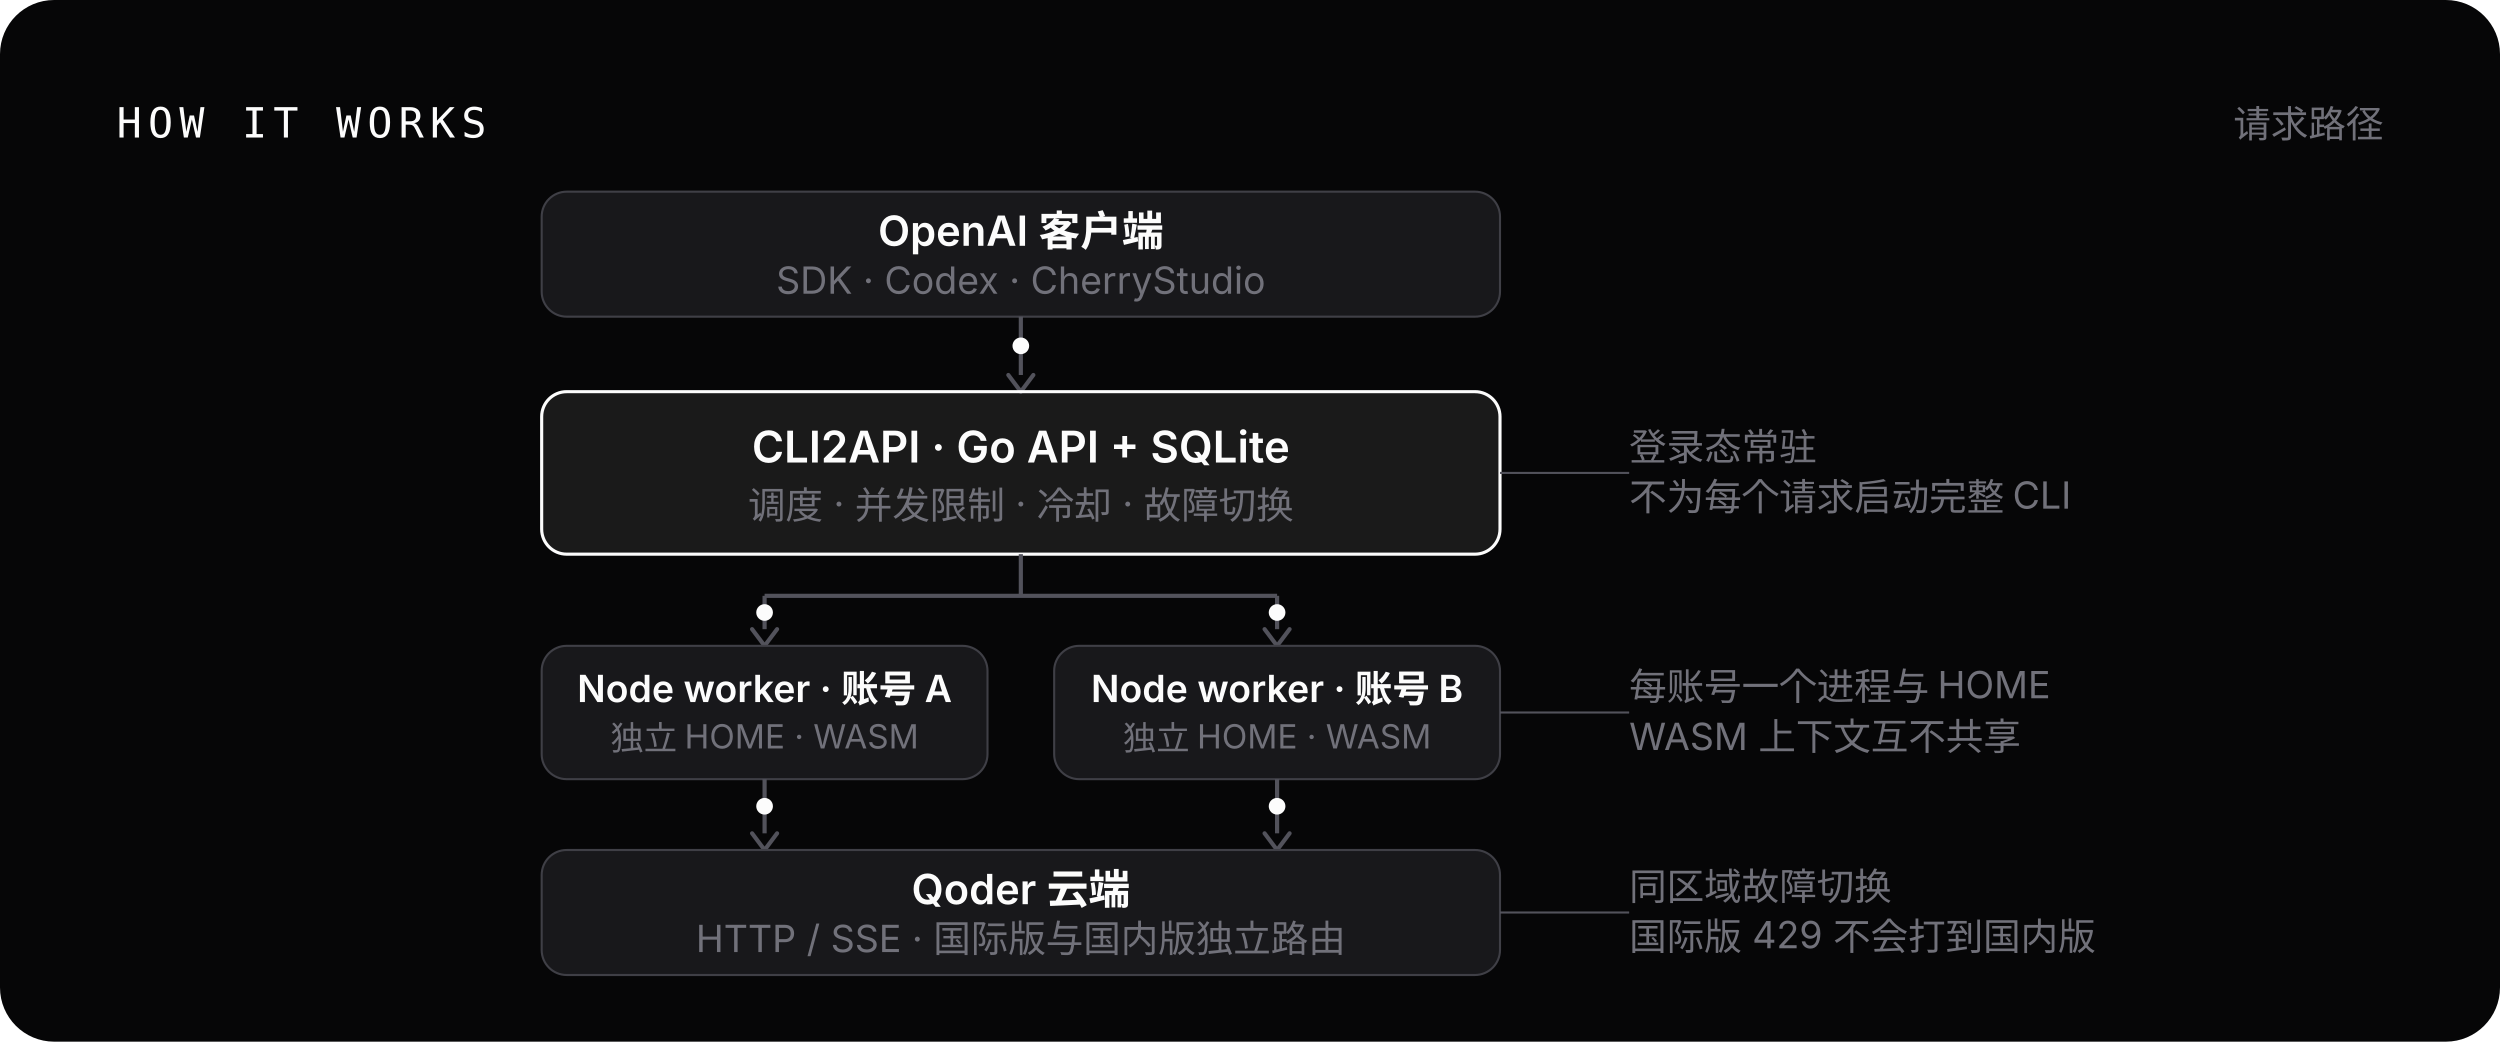
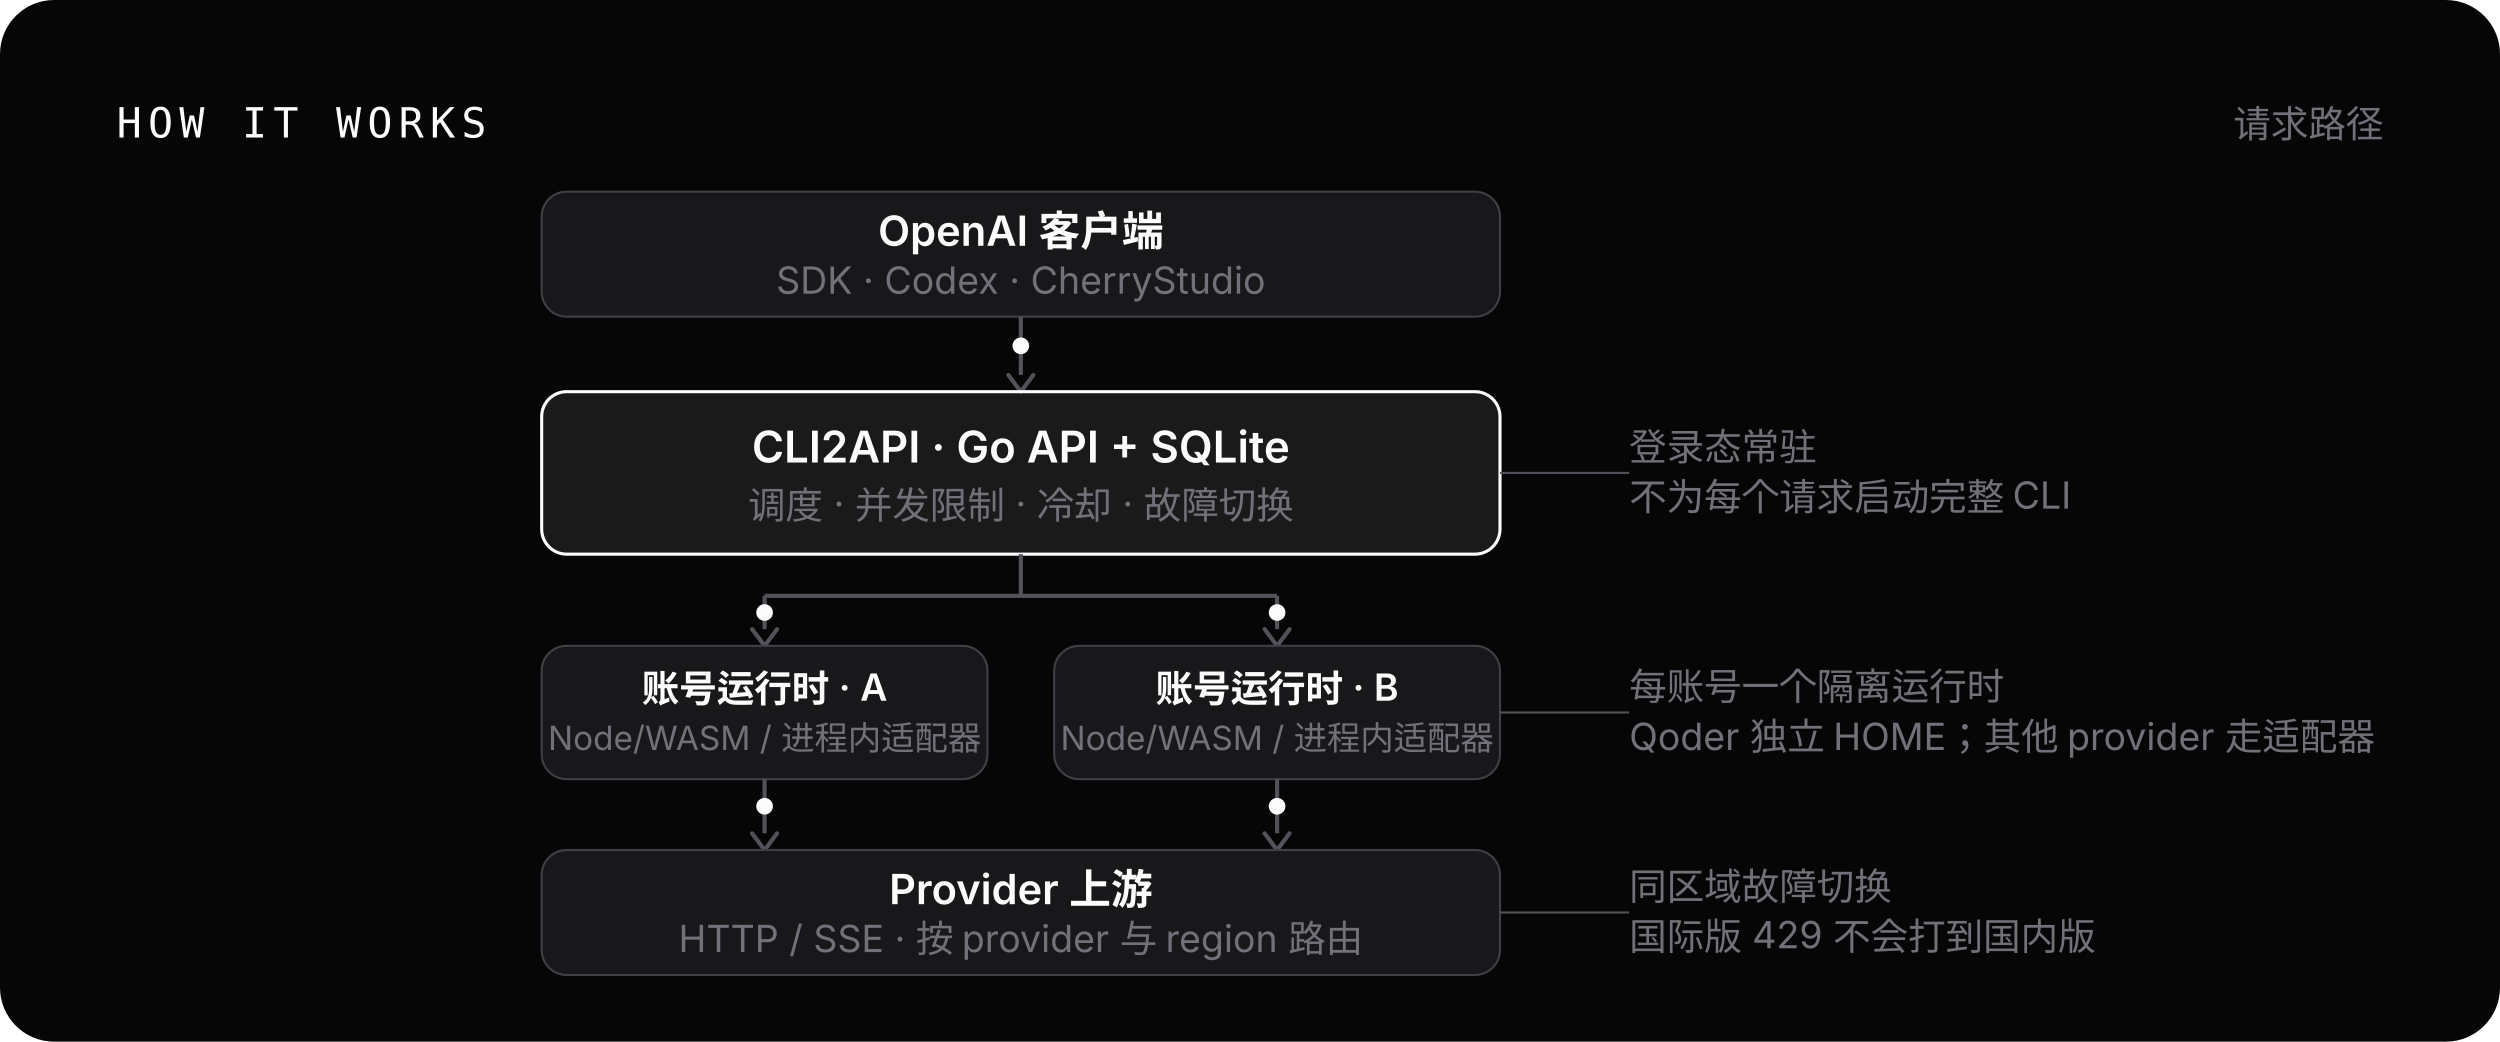
<svg xmlns="http://www.w3.org/2000/svg" width="1200" height="500" viewBox="0 0 1200 500" role="img" aria-labelledby="arch-title-zh arch-desc-zh" font-family="-apple-system, BlinkMacSystemFont, 'Segoe UI', 'PingFang SC', 'Microsoft YaHei', system-ui, sans-serif">
  <rect width="1200" height="500" rx="26" fill="#060607" />
  <text x="56" y="66" font-family="ui-monospace, 'SF Mono', Menlo, Consolas, monospace" font-size="20" letter-spacing="3" fill="#FCFCFC">HOW IT WORKS</text>
  <text x="1144" y="66" text-anchor="end" font-family="ui-monospace, 'SF Mono', Menlo, Consolas, monospace" font-size="18" fill="#71717A">请求路径</text>
  <rect x="260" y="92" width="460" height="60" rx="12" fill="#18181B" stroke="#3F3F46" />
  <text x="490" y="118" text-anchor="middle" font-size="20" font-weight="600" fill="#FCFCFC">OpenAI 客户端</text>
  <text x="490" y="141" text-anchor="middle" font-size="18" fill="#71717A">SDK · Codex · CherryStudio</text>
  <line x1="490" y1="152" x2="490" y2="180" stroke="#52525B" stroke-width="2" />
  <path d="M484 180 l6 8 6 -8" fill="none" stroke="#52525B" stroke-width="2" stroke-linecap="round" stroke-linejoin="round" />
  <circle cx="490" cy="166" r="4" fill="#FCFCFC" />
  <rect x="260" y="188" width="460" height="78" rx="12" fill="#FCFCFC" fill-opacity="0.08" stroke="#FCFCFC" stroke-width="1.5" />
  <text x="490" y="222" text-anchor="middle" font-size="21" font-weight="600" fill="#FCFCFC">CLI2API · Go API + SQLite</text>
  <text x="490" y="249" text-anchor="middle" font-size="18" fill="#71717A">调度 · 并发限制 · 冷却 · 故障切换</text>
  <line x1="490" y1="266" x2="490" y2="286" stroke="#52525B" stroke-width="2" />
  <line x1="367" y1="286" x2="613" y2="286" stroke="#52525B" stroke-width="2" />
  <line x1="367" y1="286" x2="367" y2="302" stroke="#52525B" stroke-width="2" />
  <line x1="613" y1="286" x2="613" y2="302" stroke="#52525B" stroke-width="2" />
  <path d="M361 302 l6 8 6 -8" fill="none" stroke="#52525B" stroke-width="2" stroke-linecap="round" stroke-linejoin="round" />
  <path d="M607 302 l6 8 6 -8" fill="none" stroke="#52525B" stroke-width="2" stroke-linecap="round" stroke-linejoin="round" />
  <circle cx="367" cy="294" r="4" fill="#FCFCFC" />
  <circle cx="613" cy="294" r="4" fill="#FCFCFC" />
  <rect x="260" y="310" width="214" height="64" rx="12" fill="#18181B" stroke="#3F3F46" />
-   <text x="367" y="337" text-anchor="middle" font-size="18" font-weight="600" fill="#FCFCFC">Node worker · 账号 A</text>
-   <text x="367" y="360" text-anchor="middle" font-size="16" fill="#71717A">独立 HOME · WASM</text>
+   <text x="367" y="337" text-anchor="middle" font-size="18" font-weight="600" fill="#FCFCFC">账号运行时 · A</text>
+   <text x="367" y="360" text-anchor="middle" font-size="16" fill="#71717A">Node/WASM / 进程内适配器</text>
  <rect x="506" y="310" width="214" height="64" rx="12" fill="#18181B" stroke="#3F3F46" />
-   <text x="613" y="337" text-anchor="middle" font-size="18" font-weight="600" fill="#FCFCFC">Node worker · 账号 B</text>
-   <text x="613" y="360" text-anchor="middle" font-size="16" fill="#71717A">独立 HOME · WASM</text>
+   <text x="613" y="337" text-anchor="middle" font-size="18" font-weight="600" fill="#FCFCFC">账号运行时 · B</text>
+   <text x="613" y="360" text-anchor="middle" font-size="16" fill="#71717A">Node/WASM / 进程内适配器</text>
  <line x1="367" y1="374" x2="367" y2="400" stroke="#52525B" stroke-width="2" />
  <line x1="613" y1="374" x2="613" y2="400" stroke="#52525B" stroke-width="2" />
  <path d="M361 400 l6 8 6 -8" fill="none" stroke="#52525B" stroke-width="2" stroke-linecap="round" stroke-linejoin="round" />
  <path d="M607 400 l6 8 6 -8" fill="none" stroke="#52525B" stroke-width="2" stroke-linecap="round" stroke-linejoin="round" />
  <circle cx="367" cy="387" r="4" fill="#FCFCFC" />
  <circle cx="613" cy="387" r="4" fill="#FCFCFC" />
  <rect x="260" y="408" width="460" height="60" rx="12" fill="#18181B" stroke="#3F3F46" />
-   <text x="490" y="434" text-anchor="middle" font-size="20" font-weight="600" fill="#FCFCFC">Qoder 云端</text>
-   <text x="490" y="457" text-anchor="middle" font-size="18" fill="#71717A">HTTP / SSE · 国际版与国内版独立路由</text>
+   <text x="490" y="434" text-anchor="middle" font-size="20" font-weight="600" fill="#FCFCFC">Provider 上游</text>
+   <text x="490" y="457" text-anchor="middle" font-size="18" fill="#71717A">HTTP / SSE · 按 provider 与 region 路由</text>
  <line x1="720" y1="227" x2="782" y2="227" stroke="#52525B" />
  <text x="782" y="221" font-size="18" fill="#71717A">登录态常驻</text>
  <text x="782" y="245" font-size="18" fill="#71717A">不为每个请求启动完整 CLI</text>
  <line x1="720" y1="342" x2="782" y2="342" stroke="#52525B" />
-   <text x="782" y="336" font-size="18" fill="#71717A">每账号一个进程与 HOME</text>
-   <text x="782" y="360" font-size="18" fill="#71717A">WASM 上下文互不共享</text>
+   <text x="782" y="336" font-size="18" fill="#71717A">每账号一个隔离运行时</text>
+   <text x="782" y="360" font-size="18" fill="#71717A">Qoder 独立 HOME；其他 provider 走适配器</text>
  <line x1="720" y1="438" x2="782" y2="438" stroke="#52525B" />
  <text x="782" y="432" font-size="18" fill="#71717A">同区域故障切换</text>
  <text x="782" y="456" font-size="18" fill="#71717A">国际版 429 不会打到国内版</text>
</svg>
